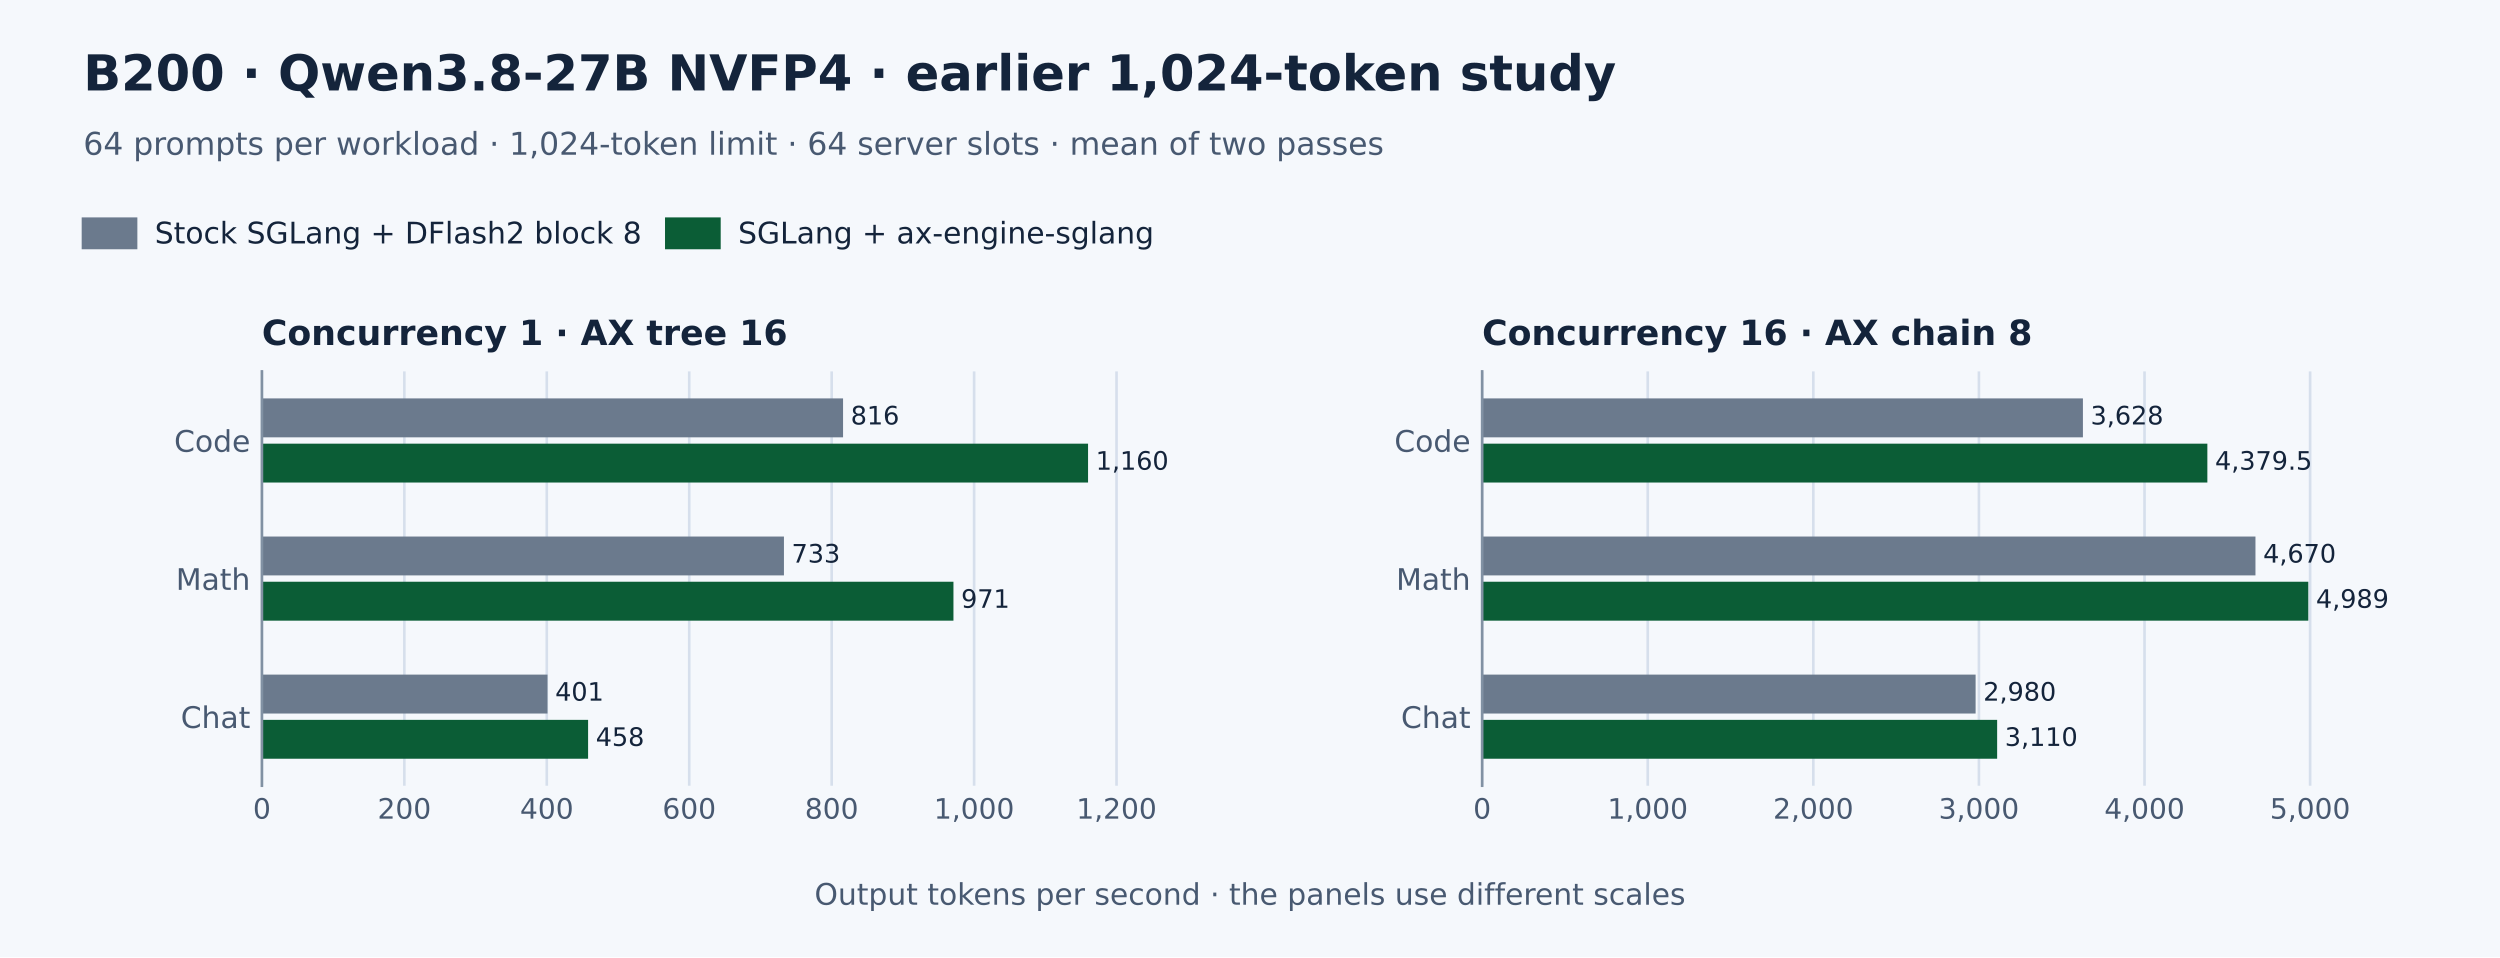
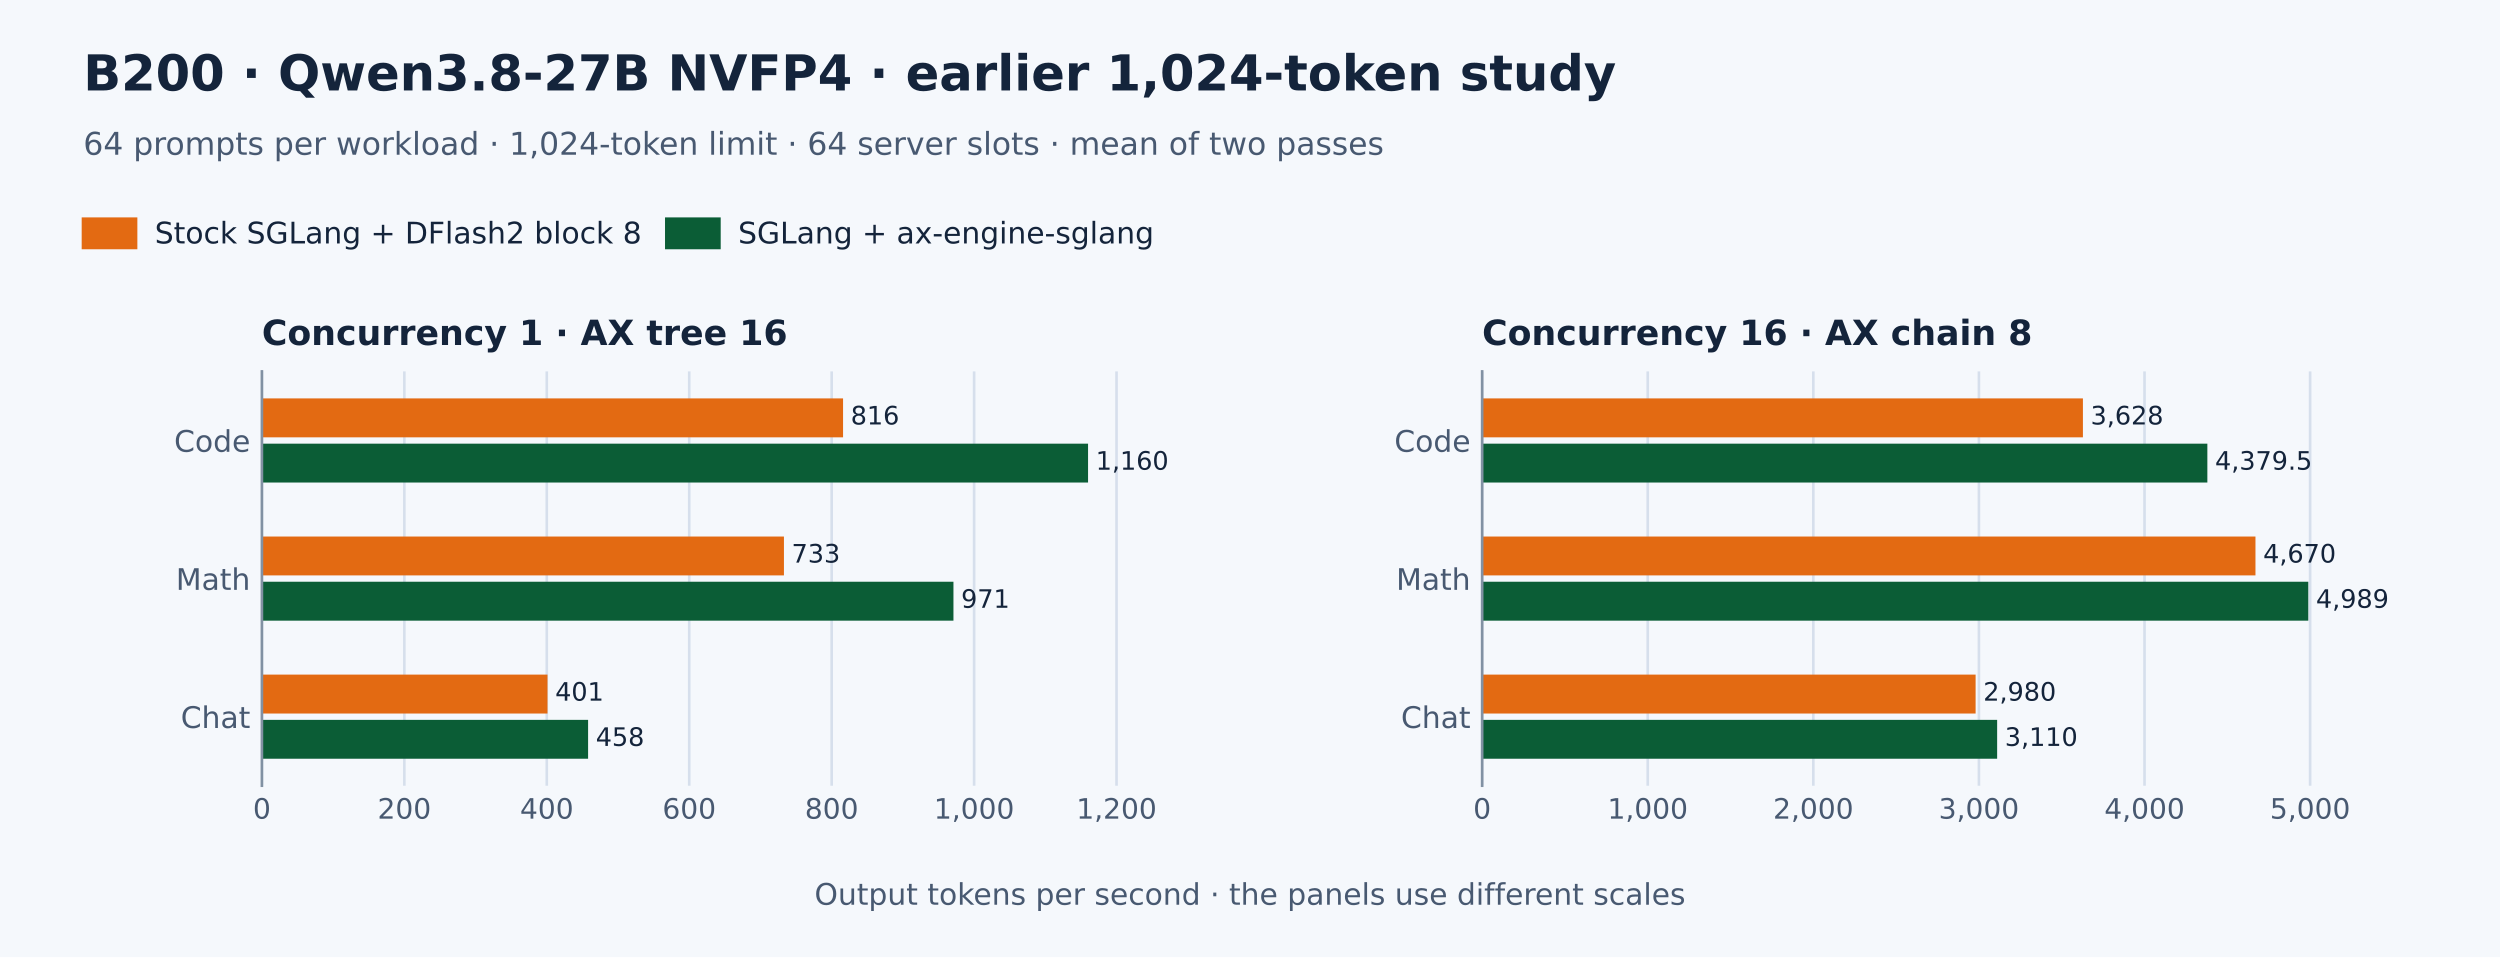
<svg xmlns="http://www.w3.org/2000/svg" width="756pt" height="289.44pt" viewBox="0 0 756 289.44" version="1.1">
  <defs>
    <style type="text/css">*{stroke-linejoin: round; stroke-linecap: butt}</style>
  </defs>
  <g id="figure_1">
    <g id="patch_1">
      <path d="M 0 289.44  L 756 289.44  L 756 0  L 0 0  z " style="fill: #f5f8fc" />
    </g>
    <g id="axes_1">
      <g id="patch_2">
        <path d="M 79.2 237.6  L 369 237.6  L 369 112.32  L 79.2 112.32  z " style="fill: #f5f8fc" />
      </g>
      <g id="matplotlib.axis_1">
        <g id="xtick_1">
          <g id="line2d_1">
            <path d="M 79.2 237.6  L 79.2 112.32  " clip-path="url(#pfa381b76c2)" style="fill: none; stroke: #d6dfec; stroke-width: 0.8; stroke-linecap: square" />
          </g>
          <g id="line2d_2" />
          <g id="text_1">
            <text style="font-size: 8.5px; font-family: 'DejaVu Sans', 'Helvetica Neue', Helvetica, Arial, sans-serif; text-anchor: middle; fill: #485971" x="79.2" y="247.558" transform="rotate(-0 79.2 247.558)">0</text>
          </g>
        </g>
        <g id="xtick_2">
          <g id="line2d_3">
            <path d="M 122.274 237.6  L 122.274 112.32  " clip-path="url(#pfa381b76c2)" style="fill: none; stroke: #d6dfec; stroke-width: 0.8; stroke-linecap: square" />
          </g>
          <g id="line2d_4" />
          <g id="text_2">
            <text style="font-size: 8.5px; font-family: 'DejaVu Sans', 'Helvetica Neue', Helvetica, Arial, sans-serif; text-anchor: middle; fill: #485971" x="122.274" y="247.558" transform="rotate(-0 122.2737 247.558)">200</text>
          </g>
        </g>
        <g id="xtick_3">
          <g id="line2d_5">
            <path d="M 165.347 237.6  L 165.347 112.32  " clip-path="url(#pfa381b76c2)" style="fill: none; stroke: #d6dfec; stroke-width: 0.8; stroke-linecap: square" />
          </g>
          <g id="line2d_6" />
          <g id="text_3">
            <text style="font-size: 8.5px; font-family: 'DejaVu Sans', 'Helvetica Neue', Helvetica, Arial, sans-serif; text-anchor: middle; fill: #485971" x="165.347" y="247.558" transform="rotate(-0 165.3474 247.558)">400</text>
          </g>
        </g>
        <g id="xtick_4">
          <g id="line2d_7">
            <path d="M 208.421 237.6  L 208.421 112.32  " clip-path="url(#pfa381b76c2)" style="fill: none; stroke: #d6dfec; stroke-width: 0.8; stroke-linecap: square" />
          </g>
          <g id="line2d_8" />
          <g id="text_4">
            <text style="font-size: 8.5px; font-family: 'DejaVu Sans', 'Helvetica Neue', Helvetica, Arial, sans-serif; text-anchor: middle; fill: #485971" x="208.421" y="247.558" transform="rotate(-0 208.4212 247.558)">600</text>
          </g>
        </g>
        <g id="xtick_5">
          <g id="line2d_9">
            <path d="M 251.495 237.6  L 251.495 112.32  " clip-path="url(#pfa381b76c2)" style="fill: none; stroke: #d6dfec; stroke-width: 0.8; stroke-linecap: square" />
          </g>
          <g id="line2d_10" />
          <g id="text_5">
            <text style="font-size: 8.5px; font-family: 'DejaVu Sans', 'Helvetica Neue', Helvetica, Arial, sans-serif; text-anchor: middle; fill: #485971" x="251.495" y="247.558" transform="rotate(-0 251.4949 247.558)">800</text>
          </g>
        </g>
        <g id="xtick_6">
          <g id="line2d_11">
            <path d="M 294.569 237.6  L 294.569 112.32  " clip-path="url(#pfa381b76c2)" style="fill: none; stroke: #d6dfec; stroke-width: 0.8; stroke-linecap: square" />
          </g>
          <g id="line2d_12" />
          <g id="text_6">
            <text style="font-size: 8.5px; font-family: 'DejaVu Sans', 'Helvetica Neue', Helvetica, Arial, sans-serif; text-anchor: middle; fill: #485971" x="294.569" y="247.558" transform="rotate(-0 294.5686 247.558)">1,000</text>
          </g>
        </g>
        <g id="xtick_7">
          <g id="line2d_13">
            <path d="M 337.642 237.6  L 337.642 112.32  " clip-path="url(#pfa381b76c2)" style="fill: none; stroke: #d6dfec; stroke-width: 0.8; stroke-linecap: square" />
          </g>
          <g id="line2d_14" />
          <g id="text_7">
            <text style="font-size: 8.5px; font-family: 'DejaVu Sans', 'Helvetica Neue', Helvetica, Arial, sans-serif; text-anchor: middle; fill: #485971" x="337.642" y="247.558" transform="rotate(-0 337.6423 247.558)">1,200</text>
          </g>
        </g>
      </g>
      <g id="matplotlib.axis_2">
        <g id="ytick_1">
          <g id="line2d_15" />
          <g id="text_8">
            <text style="font-size: 9px; font-family: 'DejaVu Sans', 'Helvetica Neue', Helvetica, Arial, sans-serif; text-anchor: end; fill: #485971" x="75.7" y="136.619" transform="rotate(-0 75.7 136.6193)">Code</text>
          </g>
        </g>
        <g id="ytick_2">
          <g id="line2d_16" />
          <g id="text_9">
            <text style="font-size: 9px; font-family: 'DejaVu Sans', 'Helvetica Neue', Helvetica, Arial, sans-serif; text-anchor: end; fill: #485971" x="75.7" y="178.379" transform="rotate(-0 75.7 178.3793)">Math</text>
          </g>
        </g>
        <g id="ytick_3">
          <g id="line2d_17" />
          <g id="text_10">
            <text style="font-size: 9px; font-family: 'DejaVu Sans', 'Helvetica Neue', Helvetica, Arial, sans-serif; text-anchor: end; fill: #485971" x="75.7" y="220.139" transform="rotate(-0 75.7 220.1393)">Chat</text>
          </g>
        </g>
      </g>
      <g id="patch_3">
-         <path d="M 79.2 120.478  L 254.941 120.478  L 254.941 132.242  L 79.2 132.242  z " clip-path="url(#pfa381b76c2)" style="fill: #6b7a8d" />
+         <path d="M 79.2 120.478  L 254.941 120.478  L 254.941 132.242  L 79.2 132.242  z " clip-path="url(#pfa381b76c2)" style="fill: #e36a12" />
      </g>
      <g id="patch_4">
        <path d="M 79.2 134.158  L 329.028 134.158  L 329.028 145.922  L 79.2 145.922  z " clip-path="url(#pfa381b76c2)" style="fill: #0b5d36" />
      </g>
      <g id="patch_5">
-         <path d="M 79.2 162.238  L 237.065 162.238  L 237.065 174.002  L 79.2 174.002  z " clip-path="url(#pfa381b76c2)" style="fill: #6b7a8d" />
+         <path d="M 79.2 162.238  L 237.065 162.238  L 237.065 174.002  L 79.2 174.002  z " clip-path="url(#pfa381b76c2)" style="fill: #e36a12" />
      </g>
      <g id="patch_6">
        <path d="M 79.2 175.918  L 288.323 175.918  L 288.323 187.682  L 79.2 187.682  z " clip-path="url(#pfa381b76c2)" style="fill: #0b5d36" />
      </g>
      <g id="patch_7">
-         <path d="M 79.2 203.998  L 165.563 203.998  L 165.563 215.762  L 79.2 215.762  z " clip-path="url(#pfa381b76c2)" style="fill: #6b7a8d" />
+         <path d="M 79.2 203.998  L 165.563 203.998  L 165.563 215.762  L 79.2 215.762  z " clip-path="url(#pfa381b76c2)" style="fill: #e36a12" />
      </g>
      <g id="patch_8">
        <path d="M 79.2 217.678  L 177.839 217.678  L 177.839 229.442  L 79.2 229.442  z " clip-path="url(#pfa381b76c2)" style="fill: #0b5d36" />
      </g>
      <g id="patch_9">
        <path d="M 79.2 237.6  L 79.2 112.32  " style="fill: none; stroke: #8191a3; stroke-width: 0.8; stroke-linejoin: miter; stroke-linecap: square" />
      </g>
      <g id="text_11">
        <text style="font-size: 7.7px; font-family: 'DejaVu Sans', 'Helvetica Neue', Helvetica, Arial, sans-serif; text-anchor: start; fill: #14243b" x="257.259" y="128.36" transform="rotate(-0 257.2592 128.3602)">816</text>
      </g>
      <g id="text_12">
        <text style="font-size: 7.7px; font-family: 'DejaVu Sans', 'Helvetica Neue', Helvetica, Arial, sans-serif; text-anchor: start; fill: #14243b" x="331.346" y="142.04" transform="rotate(-0 331.346 142.0402)">1,160</text>
      </g>
      <g id="text_13">
        <text style="font-size: 7.7px; font-family: 'DejaVu Sans', 'Helvetica Neue', Helvetica, Arial, sans-serif; text-anchor: start; fill: #14243b" x="239.384" y="170.12" transform="rotate(-0 239.3836 170.1202)">733</text>
      </g>
      <g id="text_14">
        <text style="font-size: 7.7px; font-family: 'DejaVu Sans', 'Helvetica Neue', Helvetica, Arial, sans-serif; text-anchor: start; fill: #14243b" x="290.641" y="183.8" transform="rotate(-0 290.6413 183.8002)">971</text>
      </g>
      <g id="text_15">
        <text style="font-size: 7.7px; font-family: 'DejaVu Sans', 'Helvetica Neue', Helvetica, Arial, sans-serif; text-anchor: start; fill: #14243b" x="167.881" y="211.88" transform="rotate(-0 167.8812 211.8802)">401</text>
      </g>
      <g id="text_16">
        <text style="font-size: 7.7px; font-family: 'DejaVu Sans', 'Helvetica Neue', Helvetica, Arial, sans-serif; text-anchor: start; fill: #14243b" x="180.157" y="225.56" transform="rotate(-0 180.1572 225.5602)">458</text>
      </g>
      <g id="text_17">
        <text style="font-weight: 700; font-size: 10.5px; font-family: 'DejaVu Sans', 'Helvetica Neue', Helvetica, Arial, sans-serif; text-anchor: start; fill: #14243b" x="79.2" y="104.32" transform="rotate(-0 79.2 104.32)">Concurrency 1 · AX tree 16</text>
      </g>
    </g>
    <g id="axes_2">
      <g id="patch_10">
        <path d="M 448.2 237.6  L 738 237.6  L 738 112.32  L 448.2 112.32  z " style="fill: #f5f8fc" />
      </g>
      <g id="matplotlib.axis_3">
        <g id="xtick_8">
          <g id="line2d_18">
            <path d="M 448.2 237.6  L 448.2 112.32  " clip-path="url(#p7d1597da29)" style="fill: none; stroke: #d6dfec; stroke-width: 0.8; stroke-linecap: square" />
          </g>
          <g id="line2d_19" />
          <g id="text_18">
            <text style="font-size: 8.5px; font-family: 'DejaVu Sans', 'Helvetica Neue', Helvetica, Arial, sans-serif; text-anchor: middle; fill: #485971" x="448.2" y="247.558" transform="rotate(-0 448.2 247.558)">0</text>
          </g>
        </g>
        <g id="xtick_9">
          <g id="line2d_20">
            <path d="M 498.276 237.6  L 498.276 112.32  " clip-path="url(#p7d1597da29)" style="fill: none; stroke: #d6dfec; stroke-width: 0.8; stroke-linecap: square" />
          </g>
          <g id="line2d_21" />
          <g id="text_19">
            <text style="font-size: 8.5px; font-family: 'DejaVu Sans', 'Helvetica Neue', Helvetica, Arial, sans-serif; text-anchor: middle; fill: #485971" x="498.276" y="247.558" transform="rotate(-0 498.2757 247.558)">1,000</text>
          </g>
        </g>
        <g id="xtick_10">
          <g id="line2d_22">
            <path d="M 548.351 237.6  L 548.351 112.32  " clip-path="url(#p7d1597da29)" style="fill: none; stroke: #d6dfec; stroke-width: 0.8; stroke-linecap: square" />
          </g>
          <g id="line2d_23" />
          <g id="text_20">
            <text style="font-size: 8.5px; font-family: 'DejaVu Sans', 'Helvetica Neue', Helvetica, Arial, sans-serif; text-anchor: middle; fill: #485971" x="548.351" y="247.558" transform="rotate(-0 548.3514 247.558)">2,000</text>
          </g>
        </g>
        <g id="xtick_11">
          <g id="line2d_24">
            <path d="M 598.427 237.6  L 598.427 112.32  " clip-path="url(#p7d1597da29)" style="fill: none; stroke: #d6dfec; stroke-width: 0.8; stroke-linecap: square" />
          </g>
          <g id="line2d_25" />
          <g id="text_21">
            <text style="font-size: 8.5px; font-family: 'DejaVu Sans', 'Helvetica Neue', Helvetica, Arial, sans-serif; text-anchor: middle; fill: #485971" x="598.427" y="247.558" transform="rotate(-0 598.4271 247.558)">3,000</text>
          </g>
        </g>
        <g id="xtick_12">
          <g id="line2d_26">
            <path d="M 648.503 237.6  L 648.503 112.32  " clip-path="url(#p7d1597da29)" style="fill: none; stroke: #d6dfec; stroke-width: 0.8; stroke-linecap: square" />
          </g>
          <g id="line2d_27" />
          <g id="text_22">
            <text style="font-size: 8.5px; font-family: 'DejaVu Sans', 'Helvetica Neue', Helvetica, Arial, sans-serif; text-anchor: middle; fill: #485971" x="648.503" y="247.558" transform="rotate(-0 648.5027 247.558)">4,000</text>
          </g>
        </g>
        <g id="xtick_13">
          <g id="line2d_28">
            <path d="M 698.578 237.6  L 698.578 112.32  " clip-path="url(#p7d1597da29)" style="fill: none; stroke: #d6dfec; stroke-width: 0.8; stroke-linecap: square" />
          </g>
          <g id="line2d_29" />
          <g id="text_23">
            <text style="font-size: 8.5px; font-family: 'DejaVu Sans', 'Helvetica Neue', Helvetica, Arial, sans-serif; text-anchor: middle; fill: #485971" x="698.578" y="247.558" transform="rotate(-0 698.5784 247.558)">5,000</text>
          </g>
        </g>
      </g>
      <g id="matplotlib.axis_4">
        <g id="ytick_4">
          <g id="line2d_30" />
          <g id="text_24">
            <text style="font-size: 9px; font-family: 'DejaVu Sans', 'Helvetica Neue', Helvetica, Arial, sans-serif; text-anchor: end; fill: #485971" x="444.7" y="136.619" transform="rotate(-0 444.7 136.6193)">Code</text>
          </g>
        </g>
        <g id="ytick_5">
          <g id="line2d_31" />
          <g id="text_25">
            <text style="font-size: 9px; font-family: 'DejaVu Sans', 'Helvetica Neue', Helvetica, Arial, sans-serif; text-anchor: end; fill: #485971" x="444.7" y="178.379" transform="rotate(-0 444.7 178.3793)">Math</text>
          </g>
        </g>
        <g id="ytick_6">
          <g id="line2d_32" />
          <g id="text_26">
            <text style="font-size: 9px; font-family: 'DejaVu Sans', 'Helvetica Neue', Helvetica, Arial, sans-serif; text-anchor: end; fill: #485971" x="444.7" y="220.139" transform="rotate(-0 444.7 220.1393)">Chat</text>
          </g>
        </g>
      </g>
      <g id="patch_11">
-         <path d="M 448.2 120.478  L 629.875 120.478  L 629.875 132.242  L 448.2 132.242  z " clip-path="url(#p7d1597da29)" style="fill: #6b7a8d" />
+         <path d="M 448.2 120.478  L 629.875 120.478  L 629.875 132.242  L 448.2 132.242  z " clip-path="url(#p7d1597da29)" style="fill: #e36a12" />
      </g>
      <g id="patch_12">
        <path d="M 448.2 134.158  L 667.506 134.158  L 667.506 145.922  L 448.2 145.922  z " clip-path="url(#p7d1597da29)" style="fill: #0b5d36" />
      </g>
      <g id="patch_13">
-         <path d="M 448.2 162.238  L 682.053 162.238  L 682.053 174.002  L 448.2 174.002  z " clip-path="url(#p7d1597da29)" style="fill: #6b7a8d" />
+         <path d="M 448.2 162.238  L 682.053 162.238  L 682.053 174.002  L 448.2 174.002  z " clip-path="url(#p7d1597da29)" style="fill: #e36a12" />
      </g>
      <g id="patch_14">
        <path d="M 448.2 175.918  L 698.028 175.918  L 698.028 187.682  L 448.2 187.682  z " clip-path="url(#p7d1597da29)" style="fill: #0b5d36" />
      </g>
      <g id="patch_15">
-         <path d="M 448.2 203.998  L 597.426 203.998  L 597.426 215.762  L 448.2 215.762  z " clip-path="url(#p7d1597da29)" style="fill: #6b7a8d" />
+         <path d="M 448.2 203.998  L 597.426 203.998  L 597.426 215.762  L 448.2 215.762  z " clip-path="url(#p7d1597da29)" style="fill: #e36a12" />
      </g>
      <g id="patch_16">
        <path d="M 448.2 217.678  L 603.935 217.678  L 603.935 229.442  L 448.2 229.442  z " clip-path="url(#p7d1597da29)" style="fill: #0b5d36" />
      </g>
      <g id="patch_17">
        <path d="M 448.2 237.6  L 448.2 112.32  " style="fill: none; stroke: #8191a3; stroke-width: 0.8; stroke-linejoin: miter; stroke-linecap: square" />
      </g>
      <g id="text_27">
        <text style="font-size: 7.7px; font-family: 'DejaVu Sans', 'Helvetica Neue', Helvetica, Arial, sans-serif; text-anchor: start; fill: #14243b" x="632.193" y="128.36" transform="rotate(-0 632.193 128.3602)">3,628</text>
      </g>
      <g id="text_28">
        <text style="font-size: 7.7px; font-family: 'DejaVu Sans', 'Helvetica Neue', Helvetica, Arial, sans-serif; text-anchor: start; fill: #14243b" x="669.825" y="142.04" transform="rotate(-0 669.8249 142.0402)">4,379.5</text>
      </g>
      <g id="text_29">
        <text style="font-size: 7.7px; font-family: 'DejaVu Sans', 'Helvetica Neue', Helvetica, Arial, sans-serif; text-anchor: start; fill: #14243b" x="684.372" y="170.12" transform="rotate(-0 684.3718 170.1202)">4,670</text>
      </g>
      <g id="text_30">
        <text style="font-size: 7.7px; font-family: 'DejaVu Sans', 'Helvetica Neue', Helvetica, Arial, sans-serif; text-anchor: start; fill: #14243b" x="700.346" y="183.8" transform="rotate(-0 700.346 183.8002)">4,989</text>
      </g>
      <g id="text_31">
        <text style="font-size: 7.7px; font-family: 'DejaVu Sans', 'Helvetica Neue', Helvetica, Arial, sans-serif; text-anchor: start; fill: #14243b" x="599.744" y="211.88" transform="rotate(-0 599.7439 211.8802)">2,980</text>
      </g>
      <g id="text_32">
        <text style="font-size: 7.7px; font-family: 'DejaVu Sans', 'Helvetica Neue', Helvetica, Arial, sans-serif; text-anchor: start; fill: #14243b" x="606.254" y="225.56" transform="rotate(-0 606.2538 225.5602)">3,110</text>
      </g>
      <g id="text_33">
        <text style="font-weight: 700; font-size: 10.5px; font-family: 'DejaVu Sans', 'Helvetica Neue', Helvetica, Arial, sans-serif; text-anchor: start; fill: #14243b" x="448.2" y="104.32" transform="rotate(-0 448.2 104.32)">Concurrency 16 · AX chain 8</text>
      </g>
    </g>
    <g id="patch_18">
-       <path d="M 25.2 74.88  L 41.04 74.88  L 41.04 66.24  L 25.2 66.24  z " style="fill: #6b7a8d; stroke: #6b7a8d; stroke-linejoin: miter" />
+       <path d="M 25.2 74.88  L 41.04 74.88  L 41.04 66.24  L 25.2 66.24  z " style="fill: #e36a12; stroke: #e36a12; stroke-linejoin: miter" />
    </g>
    <g id="patch_19">
      <path d="M 201.6 74.88  L 217.44 74.88  L 217.44 66.24  L 201.6 66.24  z " style="fill: #0b5d36; stroke: #0b5d36; stroke-linejoin: miter" />
    </g>
    <g id="text_34">
      <text style="font-weight: 700; font-size: 15px; font-family: 'DejaVu Sans', 'Helvetica Neue', Helvetica, Arial, sans-serif; text-anchor: start; fill: #14243b" x="25.2" y="27.36" transform="rotate(-0 25.2 27.36)">B200 · Qwen3.8-27B NVFP4 · earlier 1,024-token study</text>
    </g>
    <g id="text_35">
      <text style="font-size: 9.5px; font-family: 'DejaVu Sans', 'Helvetica Neue', Helvetica, Arial, sans-serif; text-anchor: start; fill: #485971" x="25.2" y="46.8" transform="rotate(-0 25.2 46.8)">64 prompts per workload · 1,024-token limit · 64 server slots · mean of two passes</text>
    </g>
    <g id="text_36">
      <text style="font-size: 9px; font-family: 'DejaVu Sans', 'Helvetica Neue', Helvetica, Arial, sans-serif; text-anchor: start; fill: #14243b" x="46.8" y="73.618" transform="rotate(-0 46.8 73.61824)">Stock SGLang + DFlash2 block 8</text>
    </g>
    <g id="text_37">
      <text style="font-size: 9px; font-family: 'DejaVu Sans', 'Helvetica Neue', Helvetica, Arial, sans-serif; text-anchor: start; fill: #14243b" x="223.2" y="73.618" transform="rotate(-0 223.2 73.61824)">SGLang + ax-engine-sglang</text>
    </g>
    <g id="text_38">
      <text style="font-size: 9px; font-family: 'DejaVu Sans', 'Helvetica Neue', Helvetica, Arial, sans-serif; text-anchor: middle; fill: #485971" x="378" y="273.6" transform="rotate(-0 378 273.6)">Output tokens per second · the panels use different scales</text>
    </g>
  </g>
  <defs>
    <clipPath id="pfa381b76c2">
      <rect x="79.2" y="112.32" width="289.8" height="125.28" />
    </clipPath>
    <clipPath id="p7d1597da29">
      <rect x="448.2" y="112.32" width="289.8" height="125.28" />
    </clipPath>
  </defs>
</svg>
